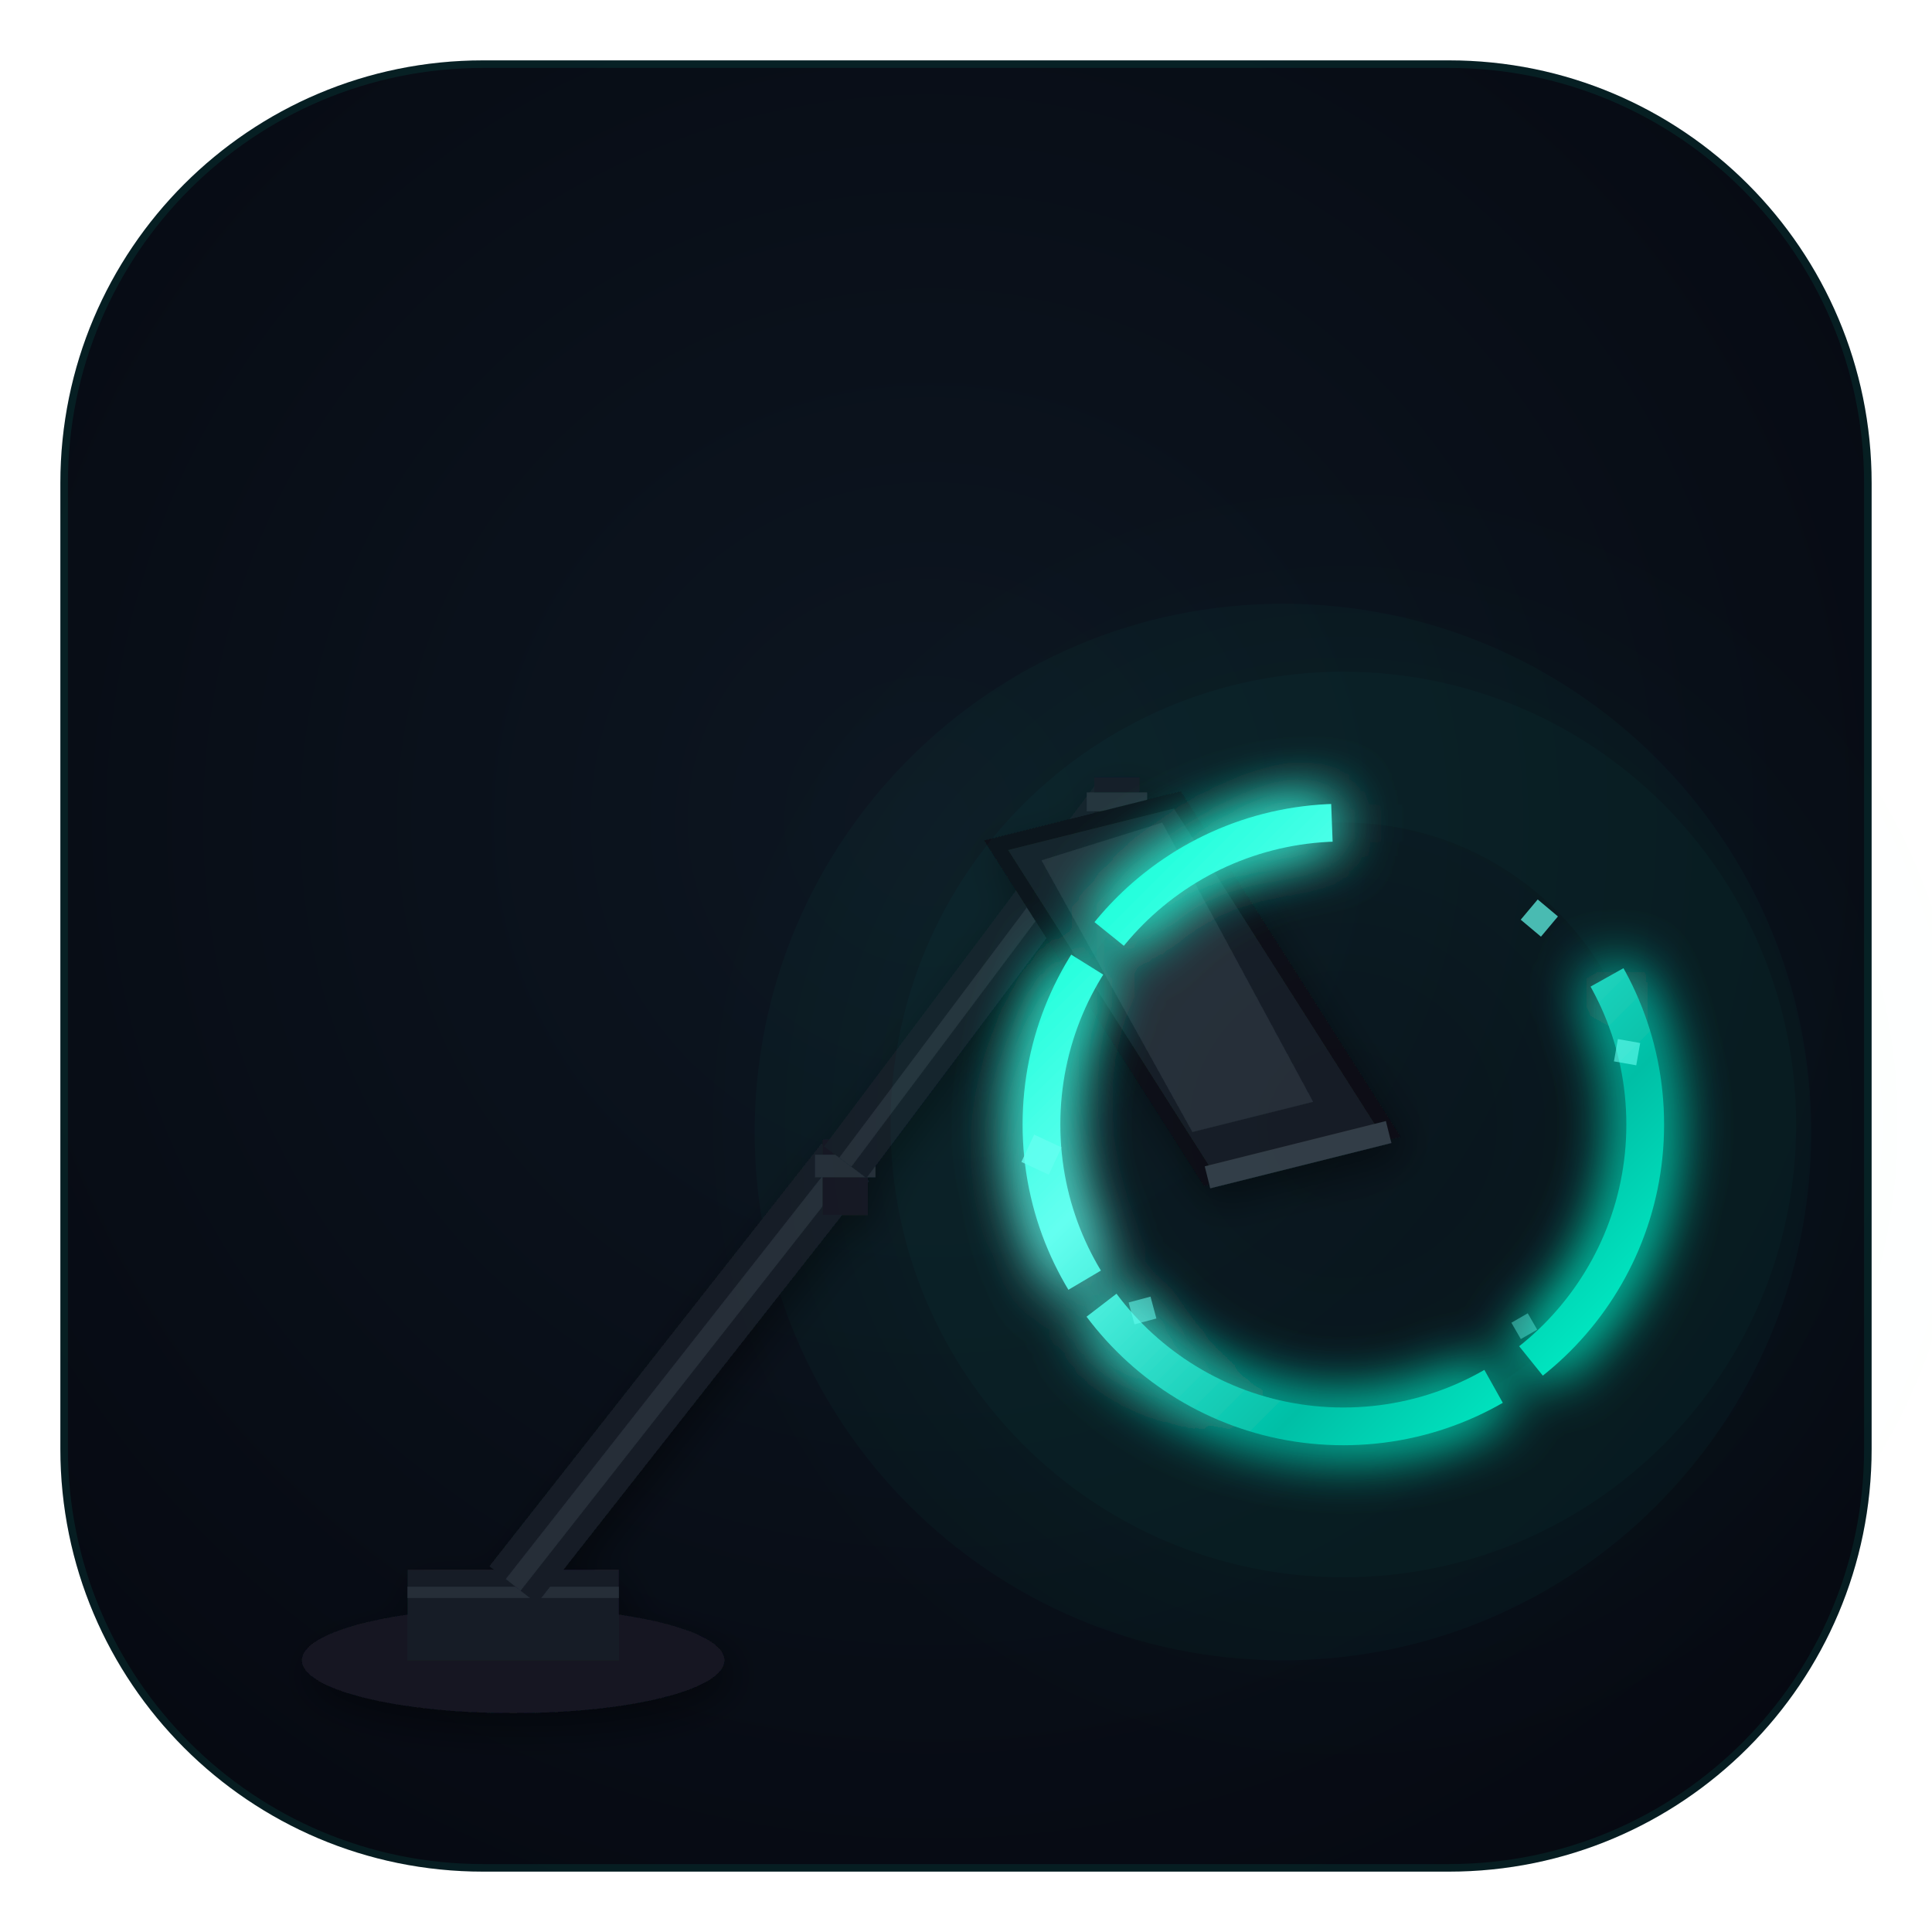
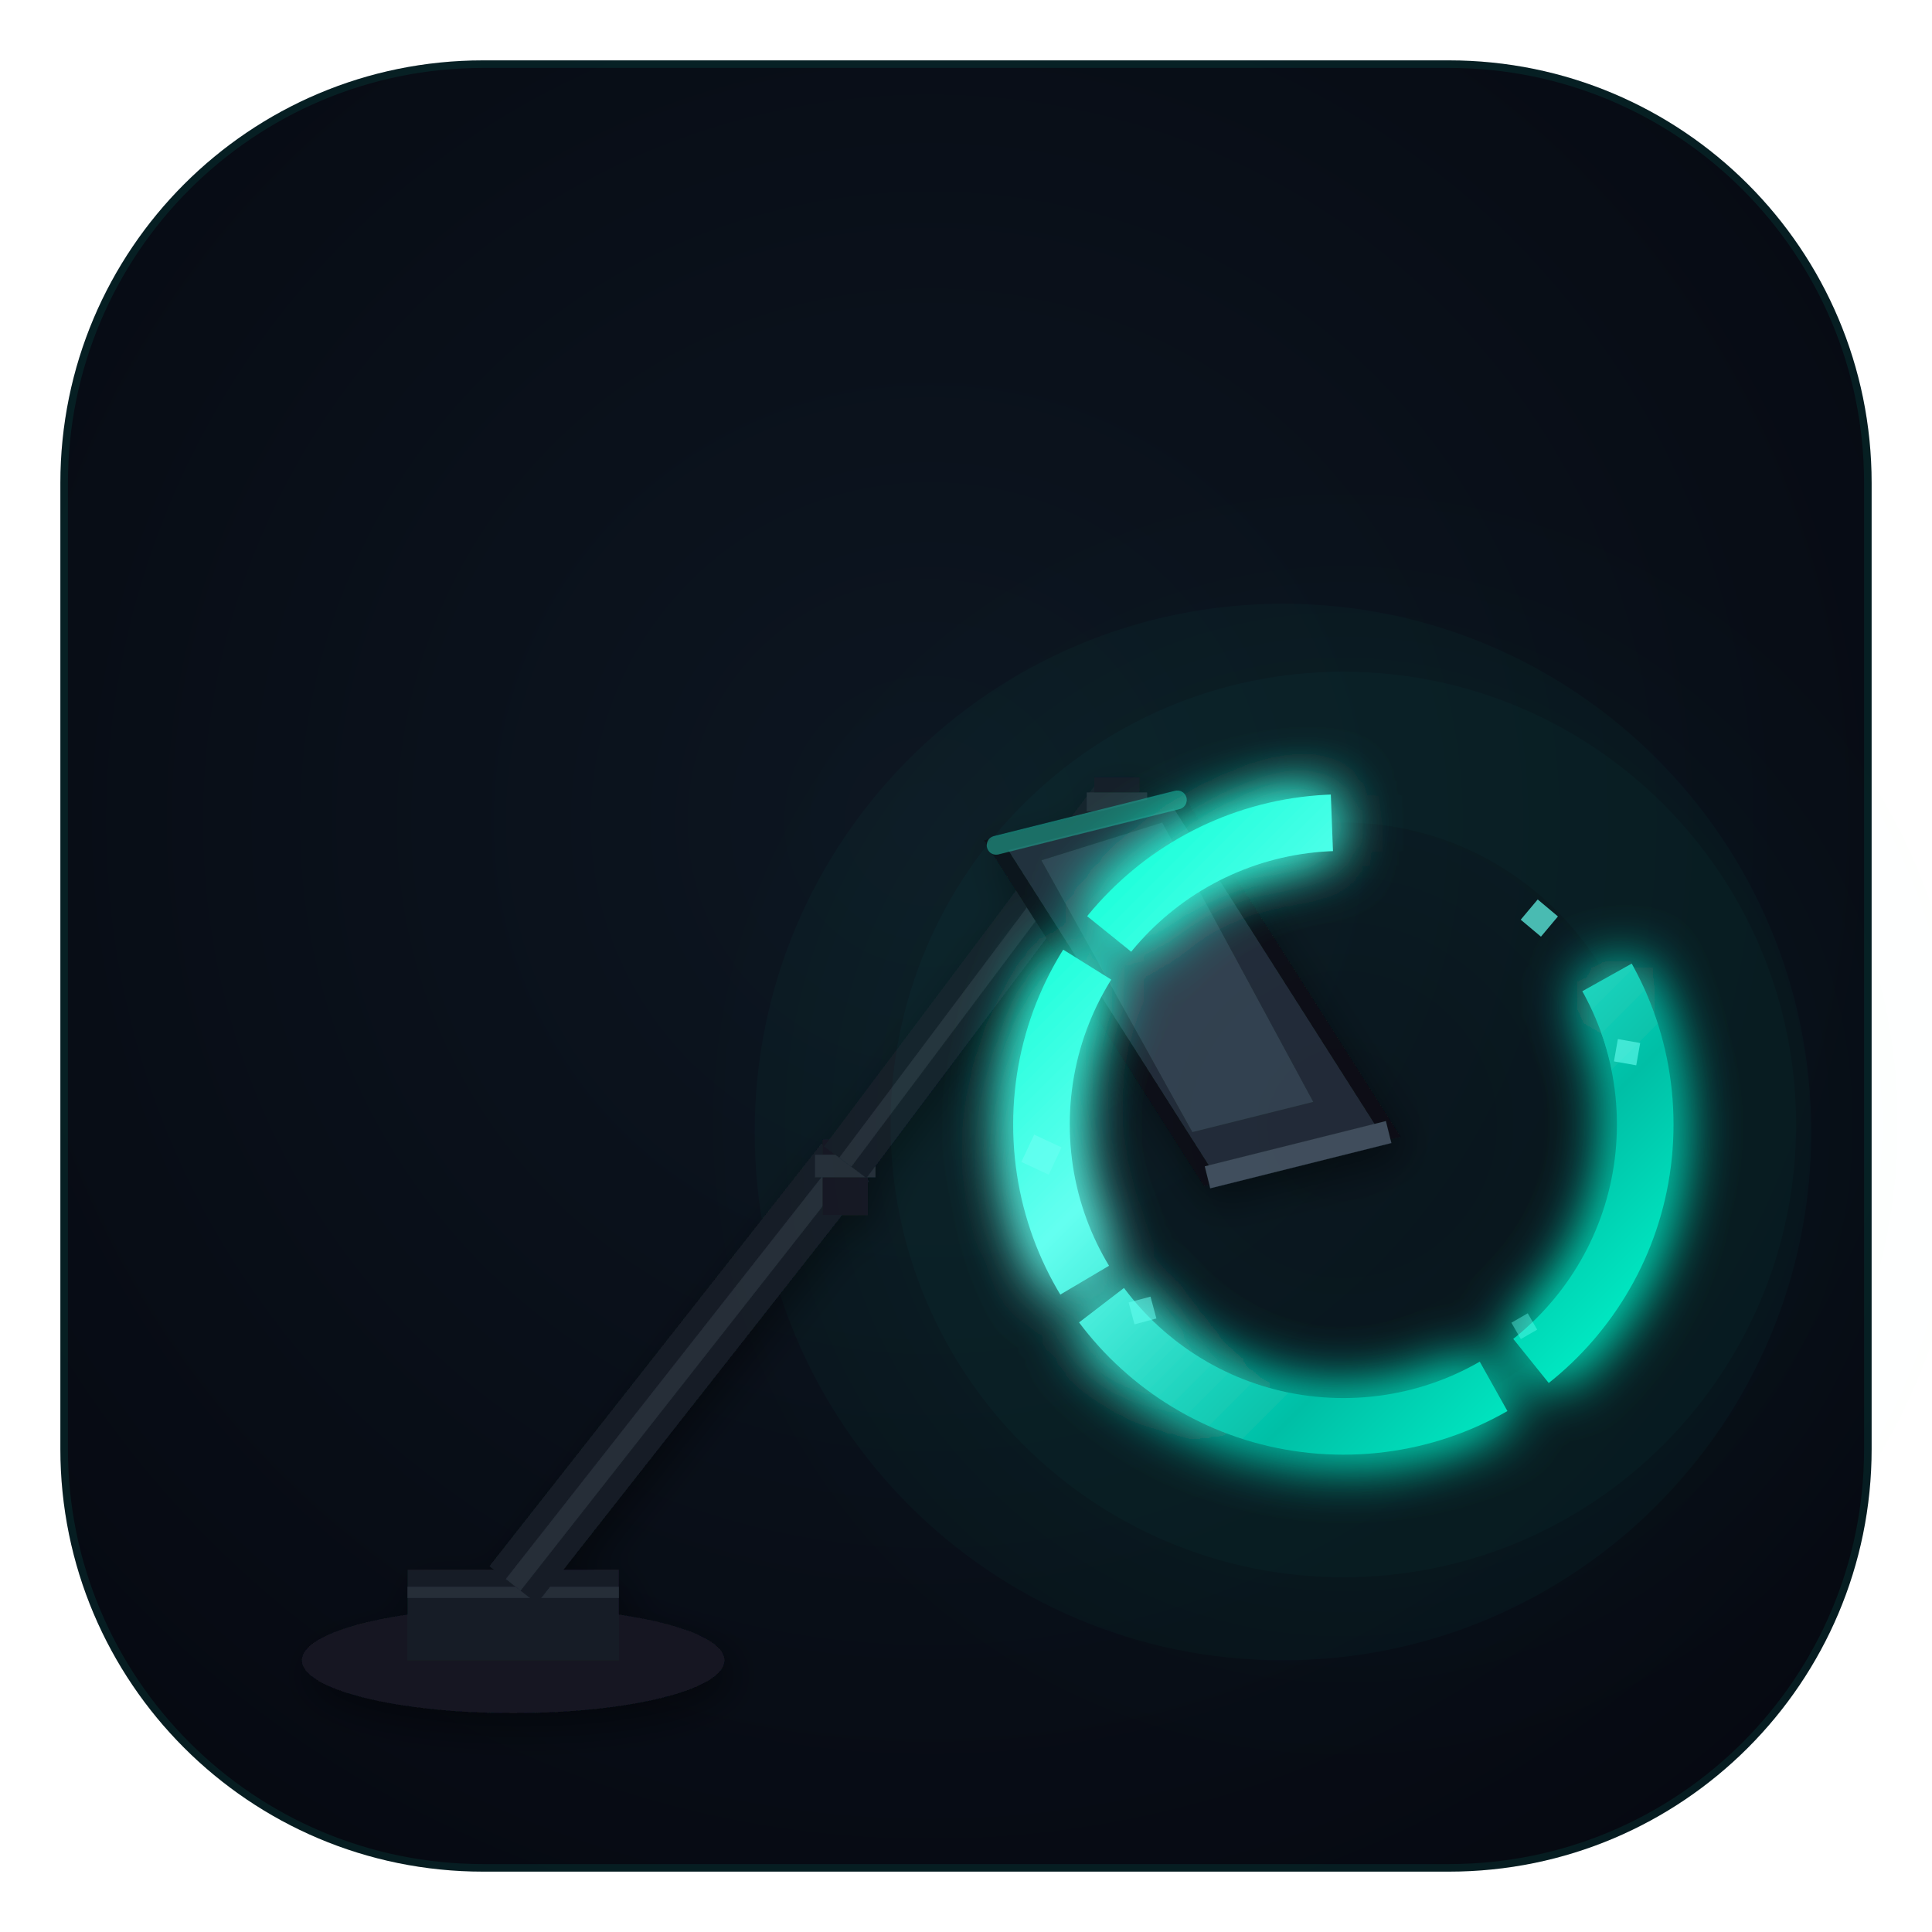
<svg xmlns="http://www.w3.org/2000/svg" width="256" height="256" viewBox="0 0 256 256">
  <defs>
    <filter id="f-ambient" x="-60%" y="-60%" width="220%" height="220%">
      <feGaussianBlur stdDeviation="16" result="b" />
      <feMerge>
        <feMergeNode in="b" />
        <feMergeNode in="SourceGraphic" />
      </feMerge>
    </filter>
    <filter id="f-ring" x="-40%" y="-40%" width="180%" height="180%">
      <feGaussianBlur stdDeviation="4" result="b" />
      <feMerge>
        <feMergeNode in="b" />
        <feMergeNode in="b" />
        <feMergeNode in="SourceGraphic" />
      </feMerge>
    </filter>
    <filter id="f-shadow" x="-20%" y="-10%" width="140%" height="130%">
      <feDropShadow dx="1" dy="2" stdDeviation="2.5" flood-color="#000" flood-opacity="0.4" />
    </filter>
    <radialGradient id="g-bg" cx="0.48" cy="0.42" r="0.75">
      <stop offset="0" stop-color="#0d1621" />
      <stop offset="1" stop-color="#050810" />
    </radialGradient>
    <linearGradient id="g-ring" x1="0" y1="0" x2="1" y2="1">
      <stop offset="0" stop-color="#00FFD1" />
      <stop offset="0.35" stop-color="#64FFF0" />
      <stop offset="0.7" stop-color="#00BFA6" />
      <stop offset="1" stop-color="#00FFD1" />
    </linearGradient>
  </defs>
  <rect x="8" y="8" width="240" height="240" rx="56" fill="url(#g-bg)" />
  <rect x="8.5" y="8.5" width="239" height="239" rx="55.5" fill="none" stroke="#00FFD1" stroke-opacity="0.08" stroke-width="1" />
  <circle cx="170" cy="150" r="70" fill="#00FFD1" opacity="0.025" />
  <g filter="url(#f-shadow)" stroke-linejoin="miter">
    <ellipse cx="68" cy="220" rx="28" ry="7" fill="#121820" />
    <rect x="54" y="208" width="28" height="12" fill="#181e27" />
    <line x1="54" y1="211" x2="82" y2="211" stroke="#252d38" stroke-width="1.5" />
    <line x1="68" y1="210" x2="112" y2="154" stroke="#181e27" stroke-width="8" stroke-linecap="butt" />
    <line x1="68" y1="210" x2="112" y2="154" stroke="#252d38" stroke-width="2.5" stroke-linecap="butt" />
    <rect x="109" y="151" width="6" height="10" fill="#121820" />
    <rect x="108" y="153" width="8" height="3" fill="#252d38" />
    <line x1="112" y1="154" x2="148" y2="106" stroke="#181e27" stroke-width="7" stroke-linecap="butt" />
    <line x1="112" y1="154" x2="148" y2="106" stroke="#252d38" stroke-width="2" stroke-linecap="butt" />
    <rect x="145" y="103" width="6" height="9" fill="#121820" />
    <rect x="144" y="105" width="8" height="2.5" fill="#252d38" />
-     <polygon points="132,112  156,106  184,150  160,156" fill="#181e27" stroke="#0c1016" stroke-width="2" />
-     <polygon points="138,114  154,109  174,146  158,150" fill="#252d38" />
-     <line x1="160" y1="156" x2="184" y2="150" stroke="#333c47" stroke-width="3" stroke-linecap="butt" />
+     <polygon points="132,112  156,106  184,150  160,156" fill="#222c38" stroke="#0c1016" stroke-width="2" />
+     <polygon points="138,114  154,109  174,146  158,150" fill="#33414f" />
+     <line x1="132" y1="112" x2="156" y2="106" stroke="#1f8f82" stroke-width="2.5" stroke-linecap="round" opacity="0.7" />
+     <line x1="160" y1="156" x2="184" y2="150" stroke="#3f4d5b" stroke-width="3" stroke-linecap="butt" />
  </g>
  <g transform="translate(6,-6)">
    <circle cx="172" cy="155" r="50" fill="none" stroke="#00FFD1" stroke-width="20" opacity="0.04" filter="url(#f-ambient)" />
-     <circle cx="172" cy="155" r="40" fill="none" stroke="url(#g-ring)" stroke-width="5" stroke-linecap="butt" stroke-dasharray="52 6 58 4 44 5 34 44" stroke-dashoffset="16" filter="url(#f-ring)" />
-     <line x1="142" y1="117" x2="142" y2="131" stroke="url(#g-ring)" stroke-width="5" stroke-linecap="butt" filter="url(#f-ring)" />
+     <circle cx="172" cy="155" r="40" fill="none" stroke="url(#g-ring)" stroke-width="7.5" stroke-linecap="butt" stroke-dasharray="52 6 58 4 44 5 34 44" stroke-dashoffset="16" filter="url(#f-ring)" />
+     <line x1="142" y1="114" x2="142" y2="132" stroke="#3df5da" stroke-width="7.5" stroke-linecap="round" filter="url(#f-ring)" />
    <rect x="130" y="157" width="4" height="4" fill="#64FFF0" opacity="0.8" transform="rotate(25 132 159)" />
    <rect x="196" y="126" width="3.5" height="3.5" fill="#64FFF0" opacity="0.7" transform="rotate(40 198 128)" />
    <rect x="144" y="178" width="3" height="3" fill="#64FFF0" opacity="0.55" transform="rotate(-15 146 180)" />
    <rect x="208" y="144" width="3" height="3" fill="#64FFF0" opacity="0.6" transform="rotate(10 210 146)" />
    <rect x="195" y="180" width="2.5" height="2.5" fill="#64FFF0" opacity="0.4" transform="rotate(-30 197 182)" />
  </g>
</svg>
